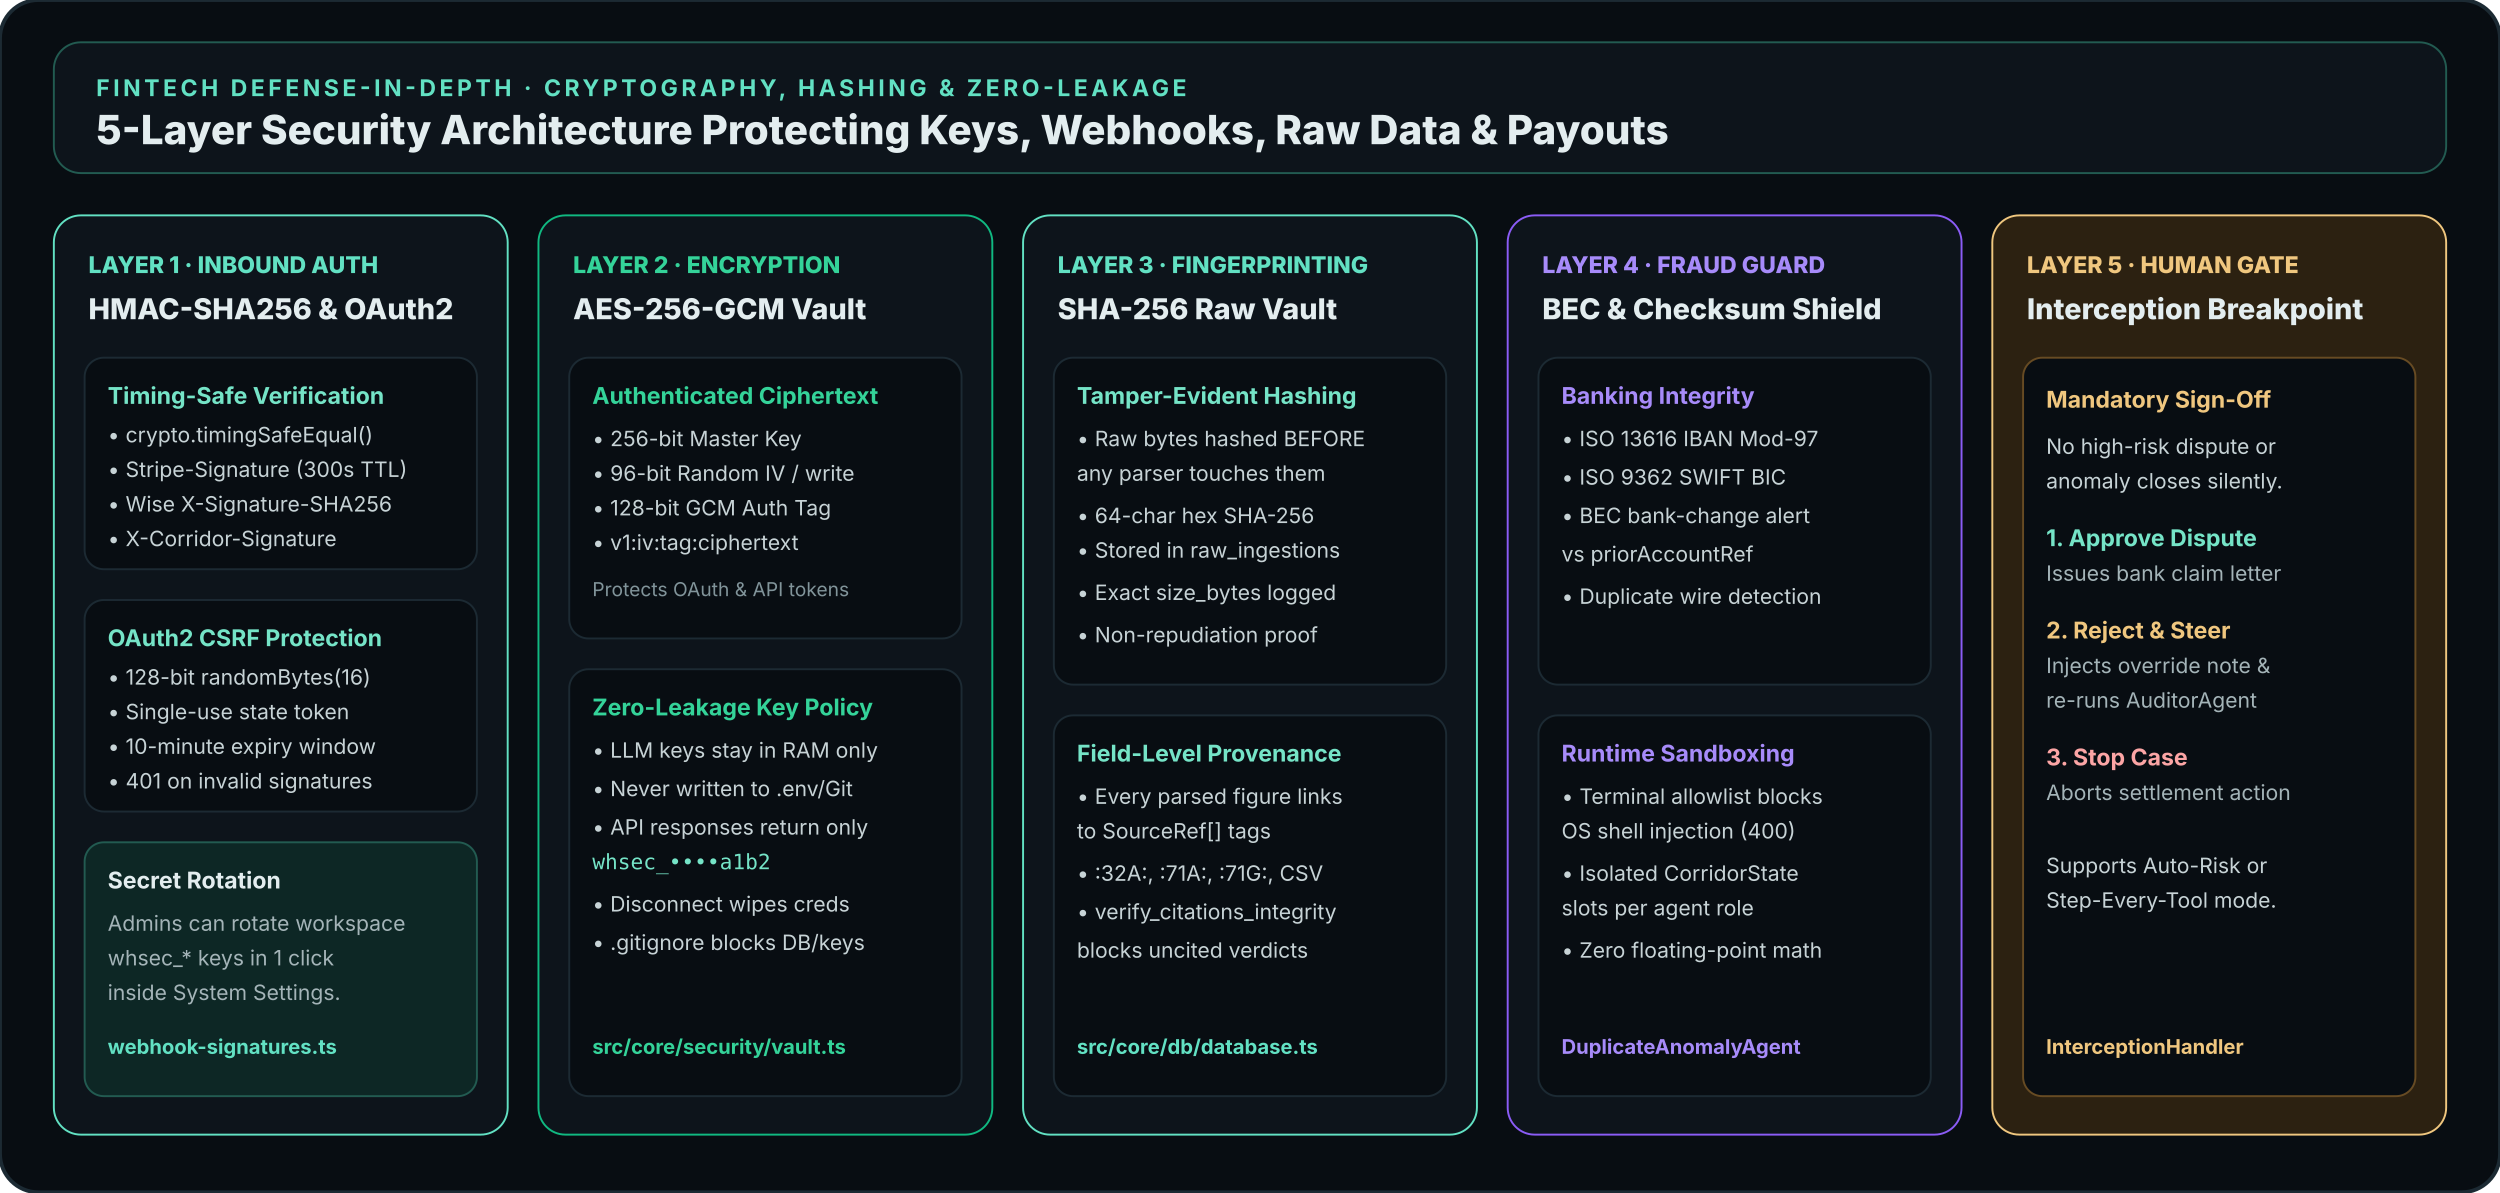
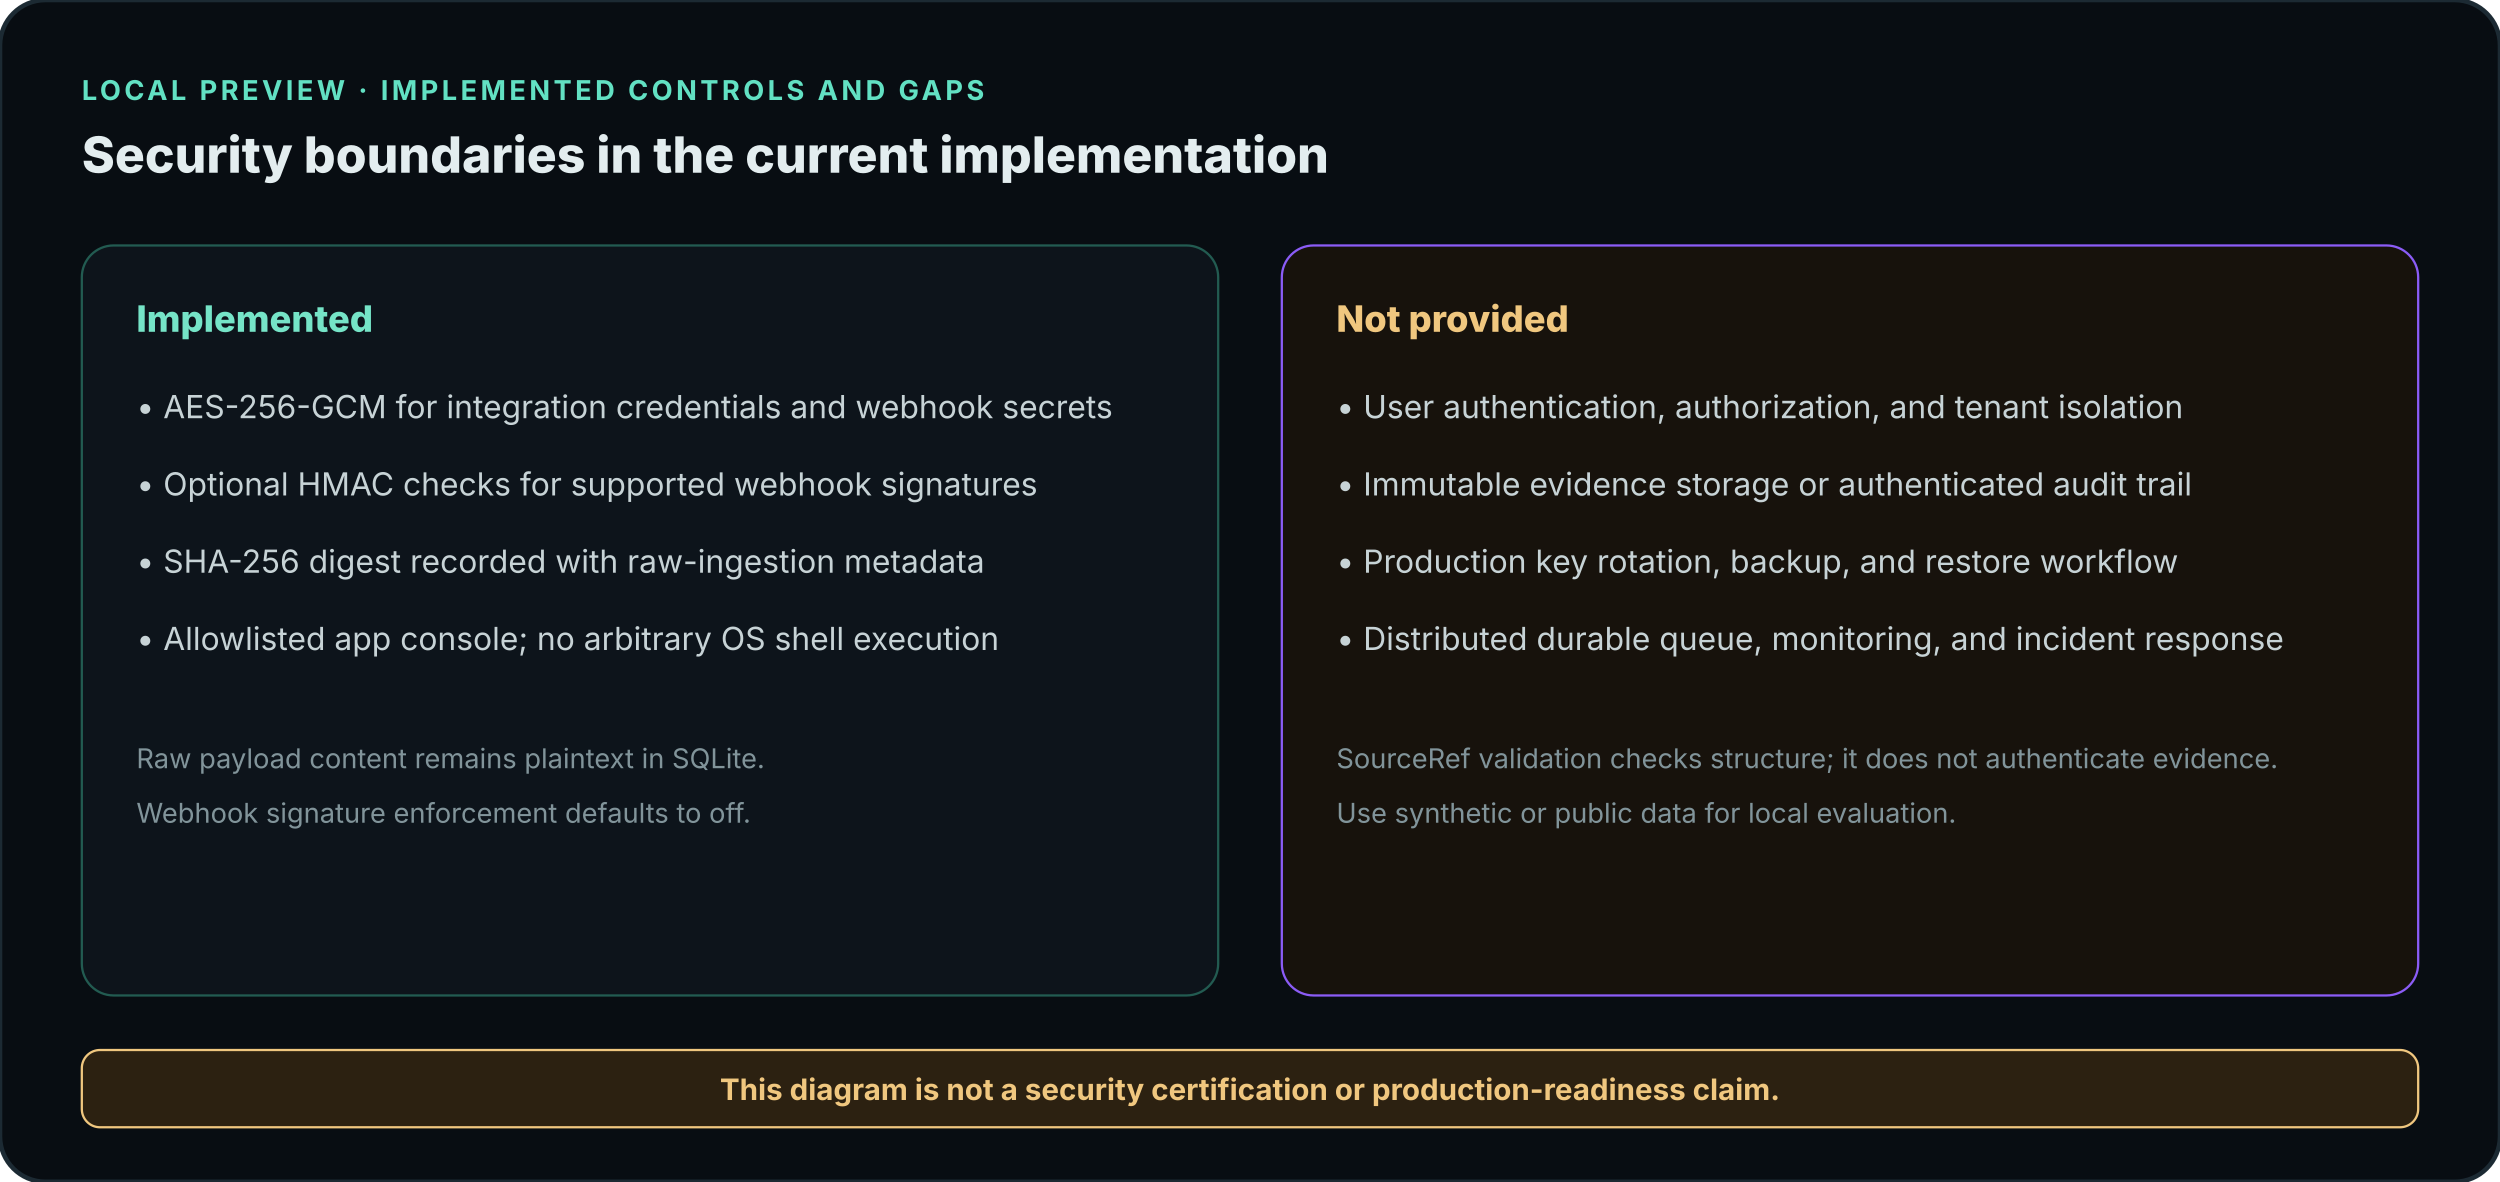
- <svg xmlns="http://www.w3.org/2000/svg" viewBox="0 0 1300 620" width="1300" height="620" font-family="Inter, Segoe UI, system-ui, sans-serif">
-   <rect width="1300" height="620" rx="20" fill="#080d12" stroke="#1c2a33" stroke-width="2" />
-   <rect x="28" y="22" width="1244" height="68" rx="14" fill="#0d141b" stroke="#225b51" />
-   <text x="50" y="50" fill="#62e1c3" font-size="12" font-weight="700" letter-spacing="1.8">FINTECH DEFENSE-IN-DEPTH · CRYPTOGRAPHY, HASHING &amp; ZERO-LEAKAGE</text>
-   <text x="50" y="75" fill="#e3edef" font-size="21" font-weight="800">5-Layer Security Architecture Protecting Keys, Webhooks, Raw Data &amp; Payouts</text>
-   <rect x="28" y="112" width="236" height="478" rx="14" fill="#0d141b" stroke="#62e1c3" />
-   <text x="46" y="142" fill="#62e1c3" font-size="12" font-weight="800">LAYER 1 · INBOUND AUTH</text>
-   <text x="46" y="166" fill="#e3edef" font-size="15" font-weight="800">HMAC-SHA256 &amp; OAuth2</text>
-   <rect x="44" y="186" width="204" height="110" rx="10" fill="#080d12" stroke="#1c2a33" />
-   <text x="56" y="210" fill="#75e4c7" font-size="12" font-weight="700">Timing-Safe Verification</text>
-   <text x="56" y="230" fill="#c7d3d6" font-size="11">• crypto.timingSafeEqual()</text>
-   <text x="56" y="248" fill="#c7d3d6" font-size="11">• Stripe-Signature (300s TTL)</text>
-   <text x="56" y="266" fill="#c7d3d6" font-size="11">• Wise X-Signature-SHA256</text>
-   <text x="56" y="284" fill="#c7d3d6" font-size="11">• X-Corridor-Signature</text>
-   <rect x="44" y="312" width="204" height="110" rx="10" fill="#080d12" stroke="#1c2a33" />
-   <text x="56" y="336" fill="#75e4c7" font-size="12" font-weight="700">OAuth2 CSRF Protection</text>
-   <text x="56" y="356" fill="#c7d3d6" font-size="11">• 128-bit randomBytes(16)</text>
-   <text x="56" y="374" fill="#c7d3d6" font-size="11">• Single-use state token</text>
-   <text x="56" y="392" fill="#c7d3d6" font-size="11">• 10-minute expiry window</text>
-   <text x="56" y="410" fill="#c7d3d6" font-size="11">• 401 on invalid signatures</text>
-   <rect x="44" y="438" width="204" height="132" rx="10" fill="#0d2725" stroke="#225b51" />
-   <text x="56" y="462" fill="#e3edef" font-size="12" font-weight="700">Secret Rotation</text>
-   <text x="56" y="484" fill="#a4b4b8" font-size="11">Admins can rotate workspace</text>
-   <text x="56" y="502" fill="#a4b4b8" font-size="11">whsec_* keys in 1 click</text>
-   <text x="56" y="520" fill="#a4b4b8" font-size="11">inside System Settings.</text>
-   <text x="56" y="548" fill="#62e1c3" font-size="10.5" font-weight="700">webhook-signatures.ts</text>
-   <rect x="280" y="112" width="236" height="478" rx="14" fill="#0d141b" stroke="#10b981" />
-   <text x="298" y="142" fill="#34d399" font-size="12" font-weight="800">LAYER 2 · ENCRYPTION</text>
-   <text x="298" y="166" fill="#e3edef" font-size="15" font-weight="800">AES-256-GCM Vault</text>
-   <rect x="296" y="186" width="204" height="146" rx="10" fill="#080d12" stroke="#1c2a33" />
-   <text x="308" y="210" fill="#34d399" font-size="12" font-weight="700">Authenticated Ciphertext</text>
-   <text x="308" y="232" fill="#c7d3d6" font-size="11">• 256-bit Master Key</text>
-   <text x="308" y="250" fill="#c7d3d6" font-size="11">• 96-bit Random IV / write</text>
-   <text x="308" y="268" fill="#c7d3d6" font-size="11">• 128-bit GCM Auth Tag</text>
-   <text x="308" y="286" fill="#c7d3d6" font-size="11">• v1:iv:tag:ciphertext</text>
-   <text x="308" y="310" fill="#81949a" font-size="10">Protects OAuth &amp; API tokens</text>
-   <rect x="296" y="348" width="204" height="222" rx="10" fill="#080d12" stroke="#1c2a33" />
-   <text x="308" y="372" fill="#34d399" font-size="12" font-weight="700">Zero-Leakage Key Policy</text>
-   <text x="308" y="394" fill="#c7d3d6" font-size="11">• LLM keys stay in RAM only</text>
-   <text x="308" y="414" fill="#c7d3d6" font-size="11">• Never written to .env/Git</text>
-   <text x="308" y="434" fill="#c7d3d6" font-size="11">• API responses return only</text>
-   <text x="308" y="452" fill="#75e4c7" font-size="11" font-family="JetBrains Mono, monospace">  whsec_••••a1b2</text>
-   <text x="308" y="474" fill="#c7d3d6" font-size="11">• Disconnect wipes creds</text>
-   <text x="308" y="494" fill="#c7d3d6" font-size="11">• .gitignore blocks DB/keys</text>
-   <text x="308" y="548" fill="#34d399" font-size="10.5" font-weight="700">src/core/security/vault.ts</text>
-   <rect x="532" y="112" width="236" height="478" rx="14" fill="#0d141b" stroke="#62e1c3" />
-   <text x="550" y="142" fill="#62e1c3" font-size="12" font-weight="800">LAYER 3 · FINGERPRINTING</text>
-   <text x="550" y="166" fill="#e3edef" font-size="15" font-weight="800">SHA-256 Raw Vault</text>
-   <rect x="548" y="186" width="204" height="170" rx="10" fill="#080d12" stroke="#1c2a33" />
-   <text x="560" y="210" fill="#75e4c7" font-size="12" font-weight="700">Tamper-Evident Hashing</text>
-   <text x="560" y="232" fill="#c7d3d6" font-size="11">• Raw bytes hashed BEFORE</text>
-   <text x="560" y="250" fill="#c7d3d6" font-size="11">  any parser touches them</text>
-   <text x="560" y="272" fill="#c7d3d6" font-size="11">• 64-char hex SHA-256</text>
-   <text x="560" y="290" fill="#c7d3d6" font-size="11">• Stored in raw_ingestions</text>
-   <text x="560" y="312" fill="#c7d3d6" font-size="11">• Exact size_bytes logged</text>
-   <text x="560" y="334" fill="#c7d3d6" font-size="11">• Non-repudiation proof</text>
-   <rect x="548" y="372" width="204" height="198" rx="10" fill="#080d12" stroke="#1c2a33" />
-   <text x="560" y="396" fill="#75e4c7" font-size="12" font-weight="700">Field-Level Provenance</text>
-   <text x="560" y="418" fill="#c7d3d6" font-size="11">• Every parsed figure links</text>
-   <text x="560" y="436" fill="#c7d3d6" font-size="11">  to SourceRef[] tags</text>
-   <text x="560" y="458" fill="#c7d3d6" font-size="11">• :32A:, :71A:, :71G:, CSV</text>
-   <text x="560" y="478" fill="#c7d3d6" font-size="11">• verify_citations_integrity</text>
-   <text x="560" y="498" fill="#c7d3d6" font-size="11">  blocks uncited verdicts</text>
-   <text x="560" y="548" fill="#62e1c3" font-size="10.5" font-weight="700">src/core/db/database.ts</text>
-   <rect x="784" y="112" width="236" height="478" rx="14" fill="#0d141b" stroke="#8b5cf6" />
-   <text x="802" y="142" fill="#a78bfa" font-size="12" font-weight="800">LAYER 4 · FRAUD GUARD</text>
-   <text x="802" y="166" fill="#e3edef" font-size="15" font-weight="800">BEC &amp; Checksum Shield</text>
-   <rect x="800" y="186" width="204" height="170" rx="10" fill="#080d12" stroke="#1c2a33" />
-   <text x="812" y="210" fill="#a78bfa" font-size="12" font-weight="700">Banking Integrity</text>
-   <text x="812" y="232" fill="#c7d3d6" font-size="11">• ISO 13616 IBAN Mod-97</text>
-   <text x="812" y="252" fill="#c7d3d6" font-size="11">• ISO 9362 SWIFT BIC</text>
-   <text x="812" y="272" fill="#c7d3d6" font-size="11">• BEC bank-change alert</text>
-   <text x="812" y="292" fill="#c7d3d6" font-size="11">  vs priorAccountRef</text>
-   <text x="812" y="314" fill="#c7d3d6" font-size="11">• Duplicate wire detection</text>
-   <rect x="800" y="372" width="204" height="198" rx="10" fill="#080d12" stroke="#1c2a33" />
-   <text x="812" y="396" fill="#a78bfa" font-size="12" font-weight="700">Runtime Sandboxing</text>
-   <text x="812" y="418" fill="#c7d3d6" font-size="11">• Terminal allowlist blocks</text>
-   <text x="812" y="436" fill="#c7d3d6" font-size="11">  OS shell injection (400)</text>
-   <text x="812" y="458" fill="#c7d3d6" font-size="11">• Isolated CorridorState</text>
-   <text x="812" y="476" fill="#c7d3d6" font-size="11">  slots per agent role</text>
-   <text x="812" y="498" fill="#c7d3d6" font-size="11">• Zero floating-point math</text>
-   <text x="812" y="548" fill="#a78bfa" font-size="10.5" font-weight="700">DuplicateAnomalyAgent</text>
-   <rect x="1036" y="112" width="236" height="478" rx="14" fill="#2c2111" stroke="#f0c77f" />
-   <text x="1054" y="142" fill="#f0c77f" font-size="12" font-weight="800">LAYER 5 · HUMAN GATE</text>
-   <text x="1054" y="166" fill="#e3edef" font-size="15" font-weight="800">Interception Breakpoint</text>
-   <rect x="1052" y="186" width="204" height="384" rx="10" fill="#080d12" stroke="#674b23" />
-   <text x="1064" y="212" fill="#f0c77f" font-size="12" font-weight="700">Mandatory Sign-Off</text>
-   <text x="1064" y="236" fill="#c7d3d6" font-size="11">No high-risk dispute or</text>
-   <text x="1064" y="254" fill="#c7d3d6" font-size="11">anomaly closes silently.</text>
-   <text x="1064" y="284" fill="#75e4c7" font-size="12" font-weight="700">1. Approve Dispute</text>
-   <text x="1064" y="302" fill="#a4b4b8" font-size="11">Issues bank claim letter</text>
-   <text x="1064" y="332" fill="#f0c77f" font-size="12" font-weight="700">2. Reject &amp; Steer</text>
-   <text x="1064" y="350" fill="#a4b4b8" font-size="11">Injects override note &amp;</text>
-   <text x="1064" y="368" fill="#a4b4b8" font-size="11">re-runs AuditorAgent</text>
-   <text x="1064" y="398" fill="#fca5a5" font-size="12" font-weight="700">3. Stop Case</text>
-   <text x="1064" y="416" fill="#a4b4b8" font-size="11">Aborts settlement action</text>
-   <text x="1064" y="454" fill="#c7d3d6" font-size="11">Supports Auto-Risk or</text>
-   <text x="1064" y="472" fill="#c7d3d6" font-size="11">Step-Every-Tool mode.</text>
-   <text x="1064" y="548" fill="#f0c77f" font-size="10.5" font-weight="700">InterceptionHandler</text>
+ <svg xmlns="http://www.w3.org/2000/svg" viewBox="0 0 1100 520" width="1100" height="520" font-family="Inter, Segoe UI, system-ui, sans-serif">
+   <rect width="1100" height="520" rx="20" fill="#080d12" stroke="#1c2a33" stroke-width="2" />
+   <text x="36" y="44" fill="#62e1c3" font-size="12" font-weight="700" letter-spacing="1.5">LOCAL PREVIEW · IMPLEMENTED CONTROLS AND GAPS</text>
+   <text x="36" y="76" fill="#e3edef" font-size="22" font-weight="800">Security boundaries in the current implementation</text>
+   <rect x="36" y="108" width="500" height="330" rx="14" fill="#0d141b" stroke="#225b51" />
+   <text x="60" y="146" fill="#75e4c7" font-size="16" font-weight="800">Implemented</text>
+   <text x="60" y="184" fill="#c7d3d6" font-size="14">• AES-256-GCM for integration credentials and webhook secrets</text>
+   <text x="60" y="218" fill="#c7d3d6" font-size="14">• Optional HMAC checks for supported webhook signatures</text>
+   <text x="60" y="252" fill="#c7d3d6" font-size="14">• SHA-256 digest recorded with raw-ingestion metadata</text>
+   <text x="60" y="286" fill="#c7d3d6" font-size="14">• Allowlisted app console; no arbitrary OS shell execution</text>
+   <text x="60" y="338" fill="#81949a" font-size="12">Raw payload content remains plaintext in SQLite.</text>
+   <text x="60" y="362" fill="#81949a" font-size="12">Webhook signature enforcement defaults to off.</text>
+   <rect x="564" y="108" width="500" height="330" rx="14" fill="#17120c" stroke="#8b5cf6" />
+   <text x="588" y="146" fill="#f0c77f" font-size="16" font-weight="800">Not provided</text>
+   <text x="588" y="184" fill="#c7d3d6" font-size="14">• User authentication, authorization, and tenant isolation</text>
+   <text x="588" y="218" fill="#c7d3d6" font-size="14">• Immutable evidence storage or authenticated audit trail</text>
+   <text x="588" y="252" fill="#c7d3d6" font-size="14">• Production key rotation, backup, and restore workflow</text>
+   <text x="588" y="286" fill="#c7d3d6" font-size="14">• Distributed durable queue, monitoring, and incident response</text>
+   <text x="588" y="338" fill="#81949a" font-size="12">SourceRef validation checks structure; it does not authenticate evidence.</text>
+   <text x="588" y="362" fill="#81949a" font-size="12">Use synthetic or public data for local evaluation.</text>
+   <rect x="36" y="462" width="1028" height="34" rx="8" fill="#2c2111" stroke="#f0c77f" />
+   <text x="550" y="484" text-anchor="middle" fill="#f0c77f" font-size="13" font-weight="700">This diagram is not a security certification or production-readiness claim.</text>
</svg>
